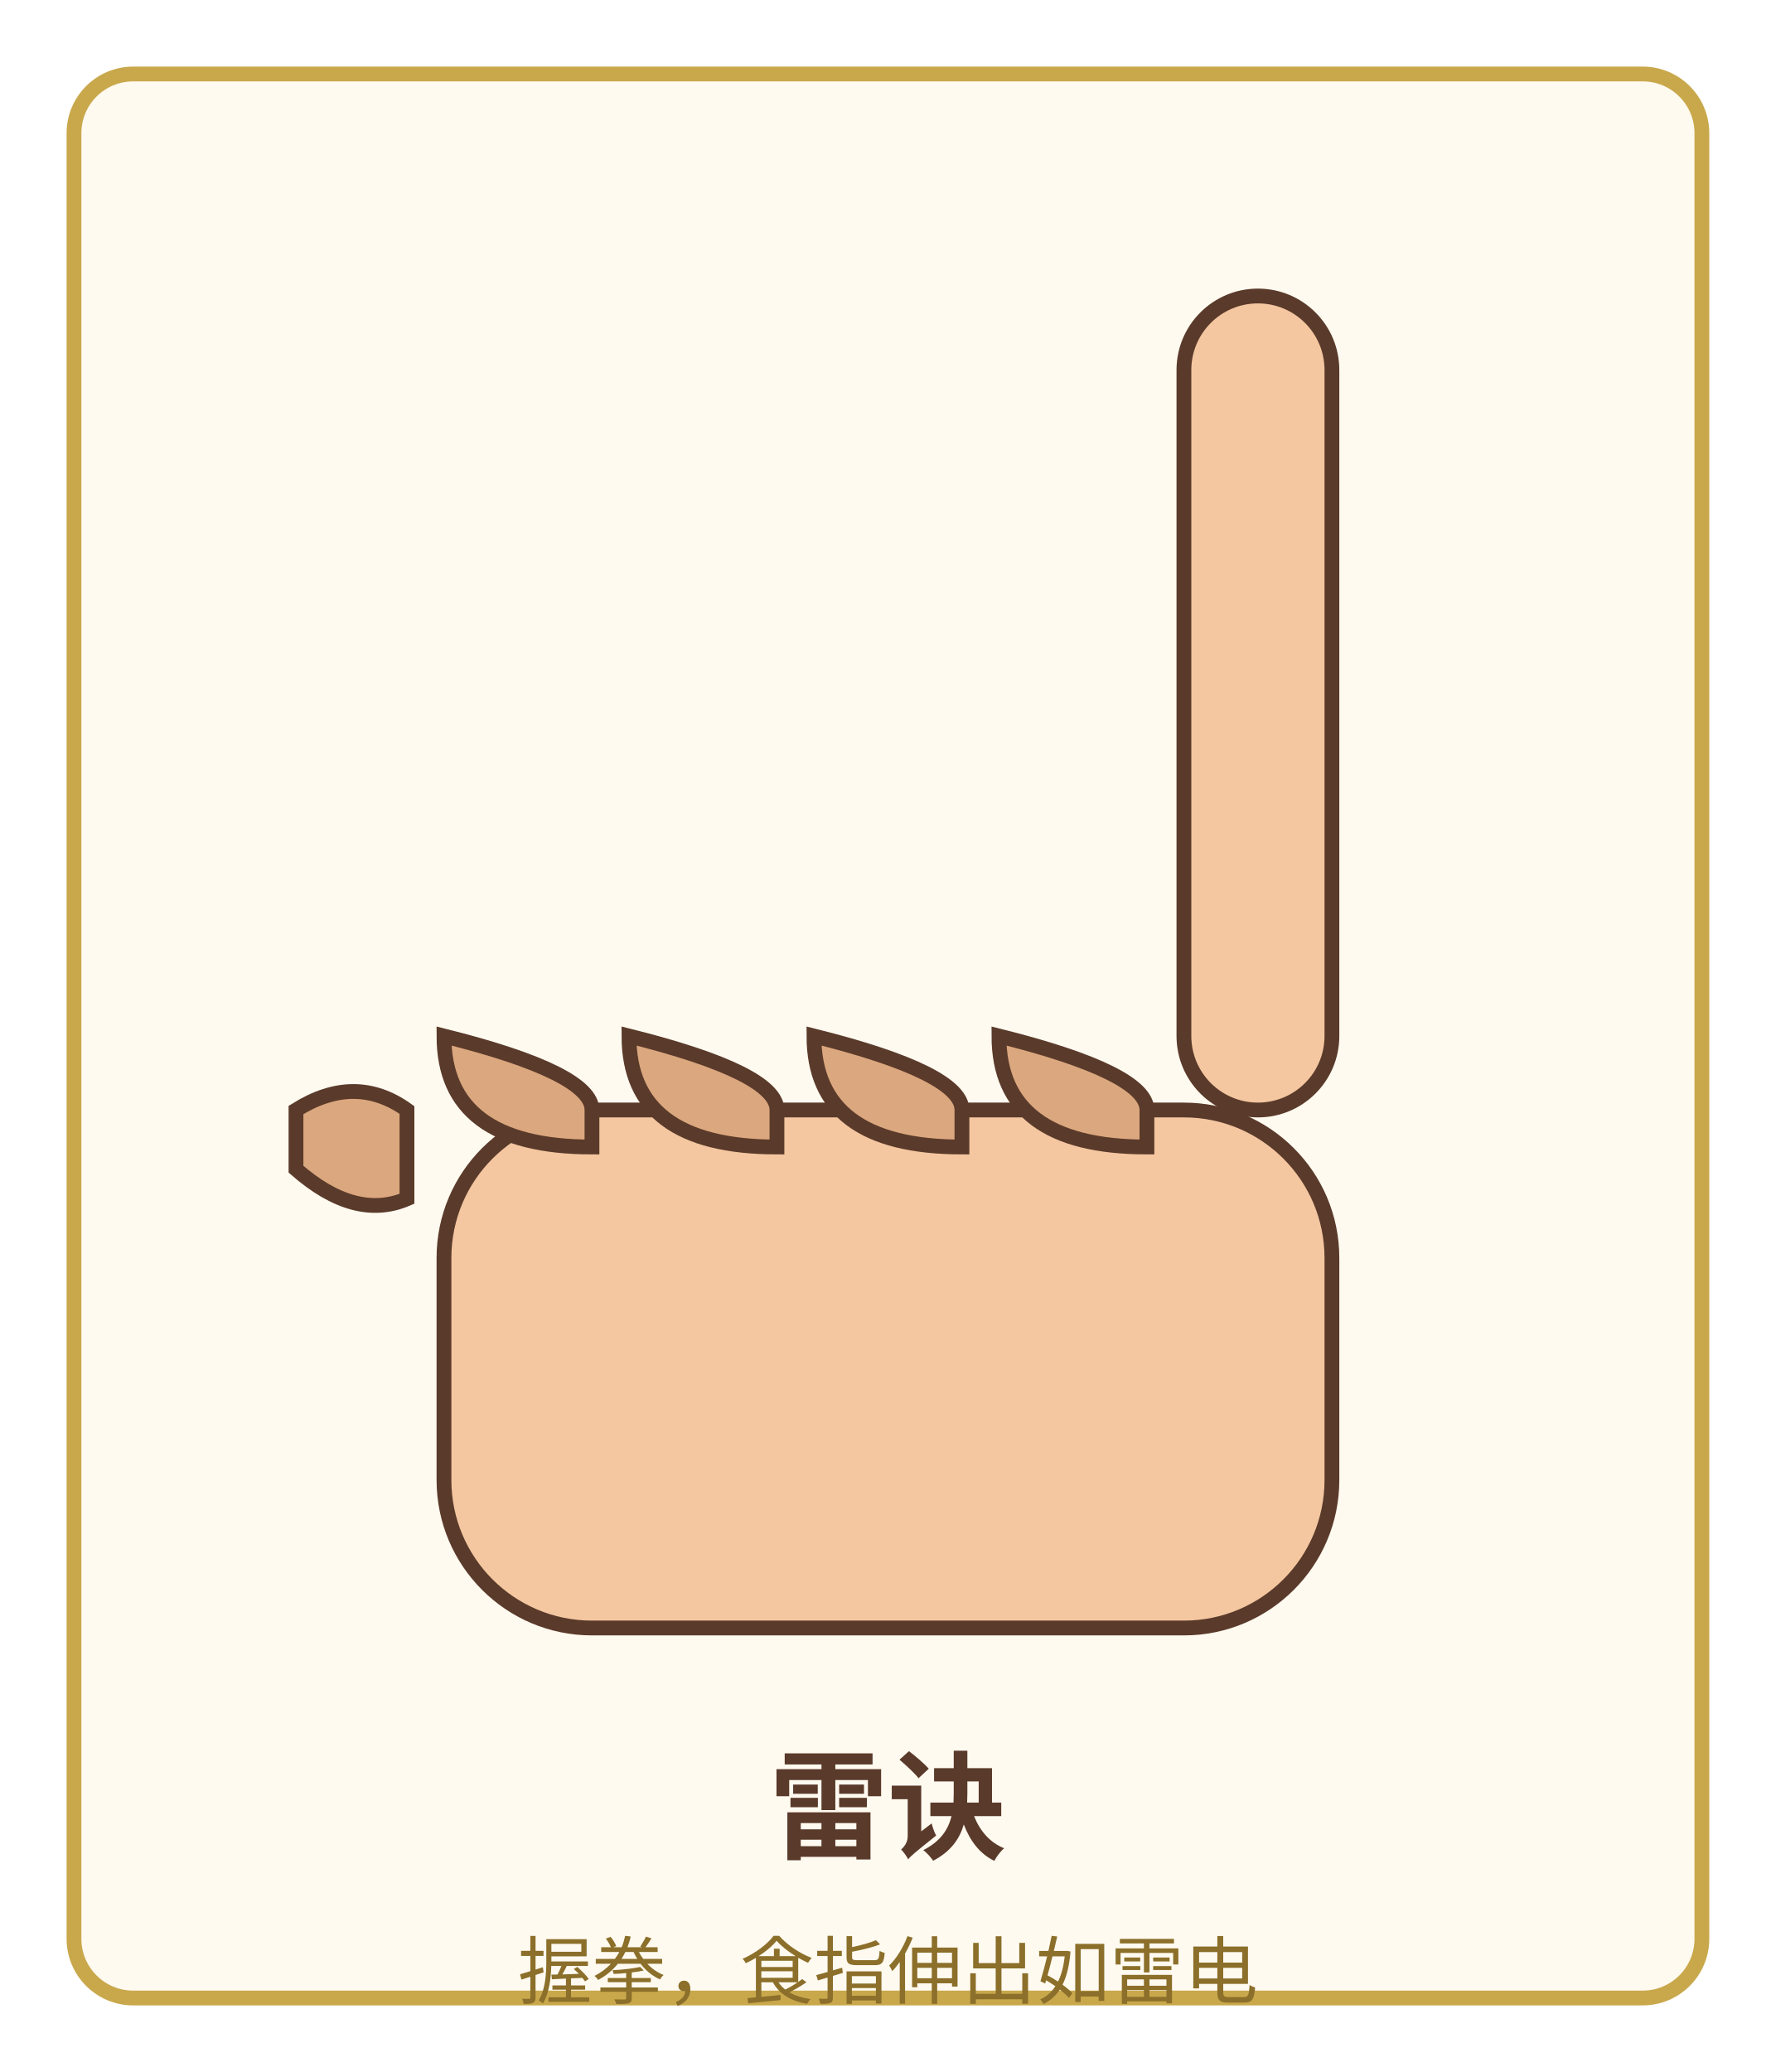
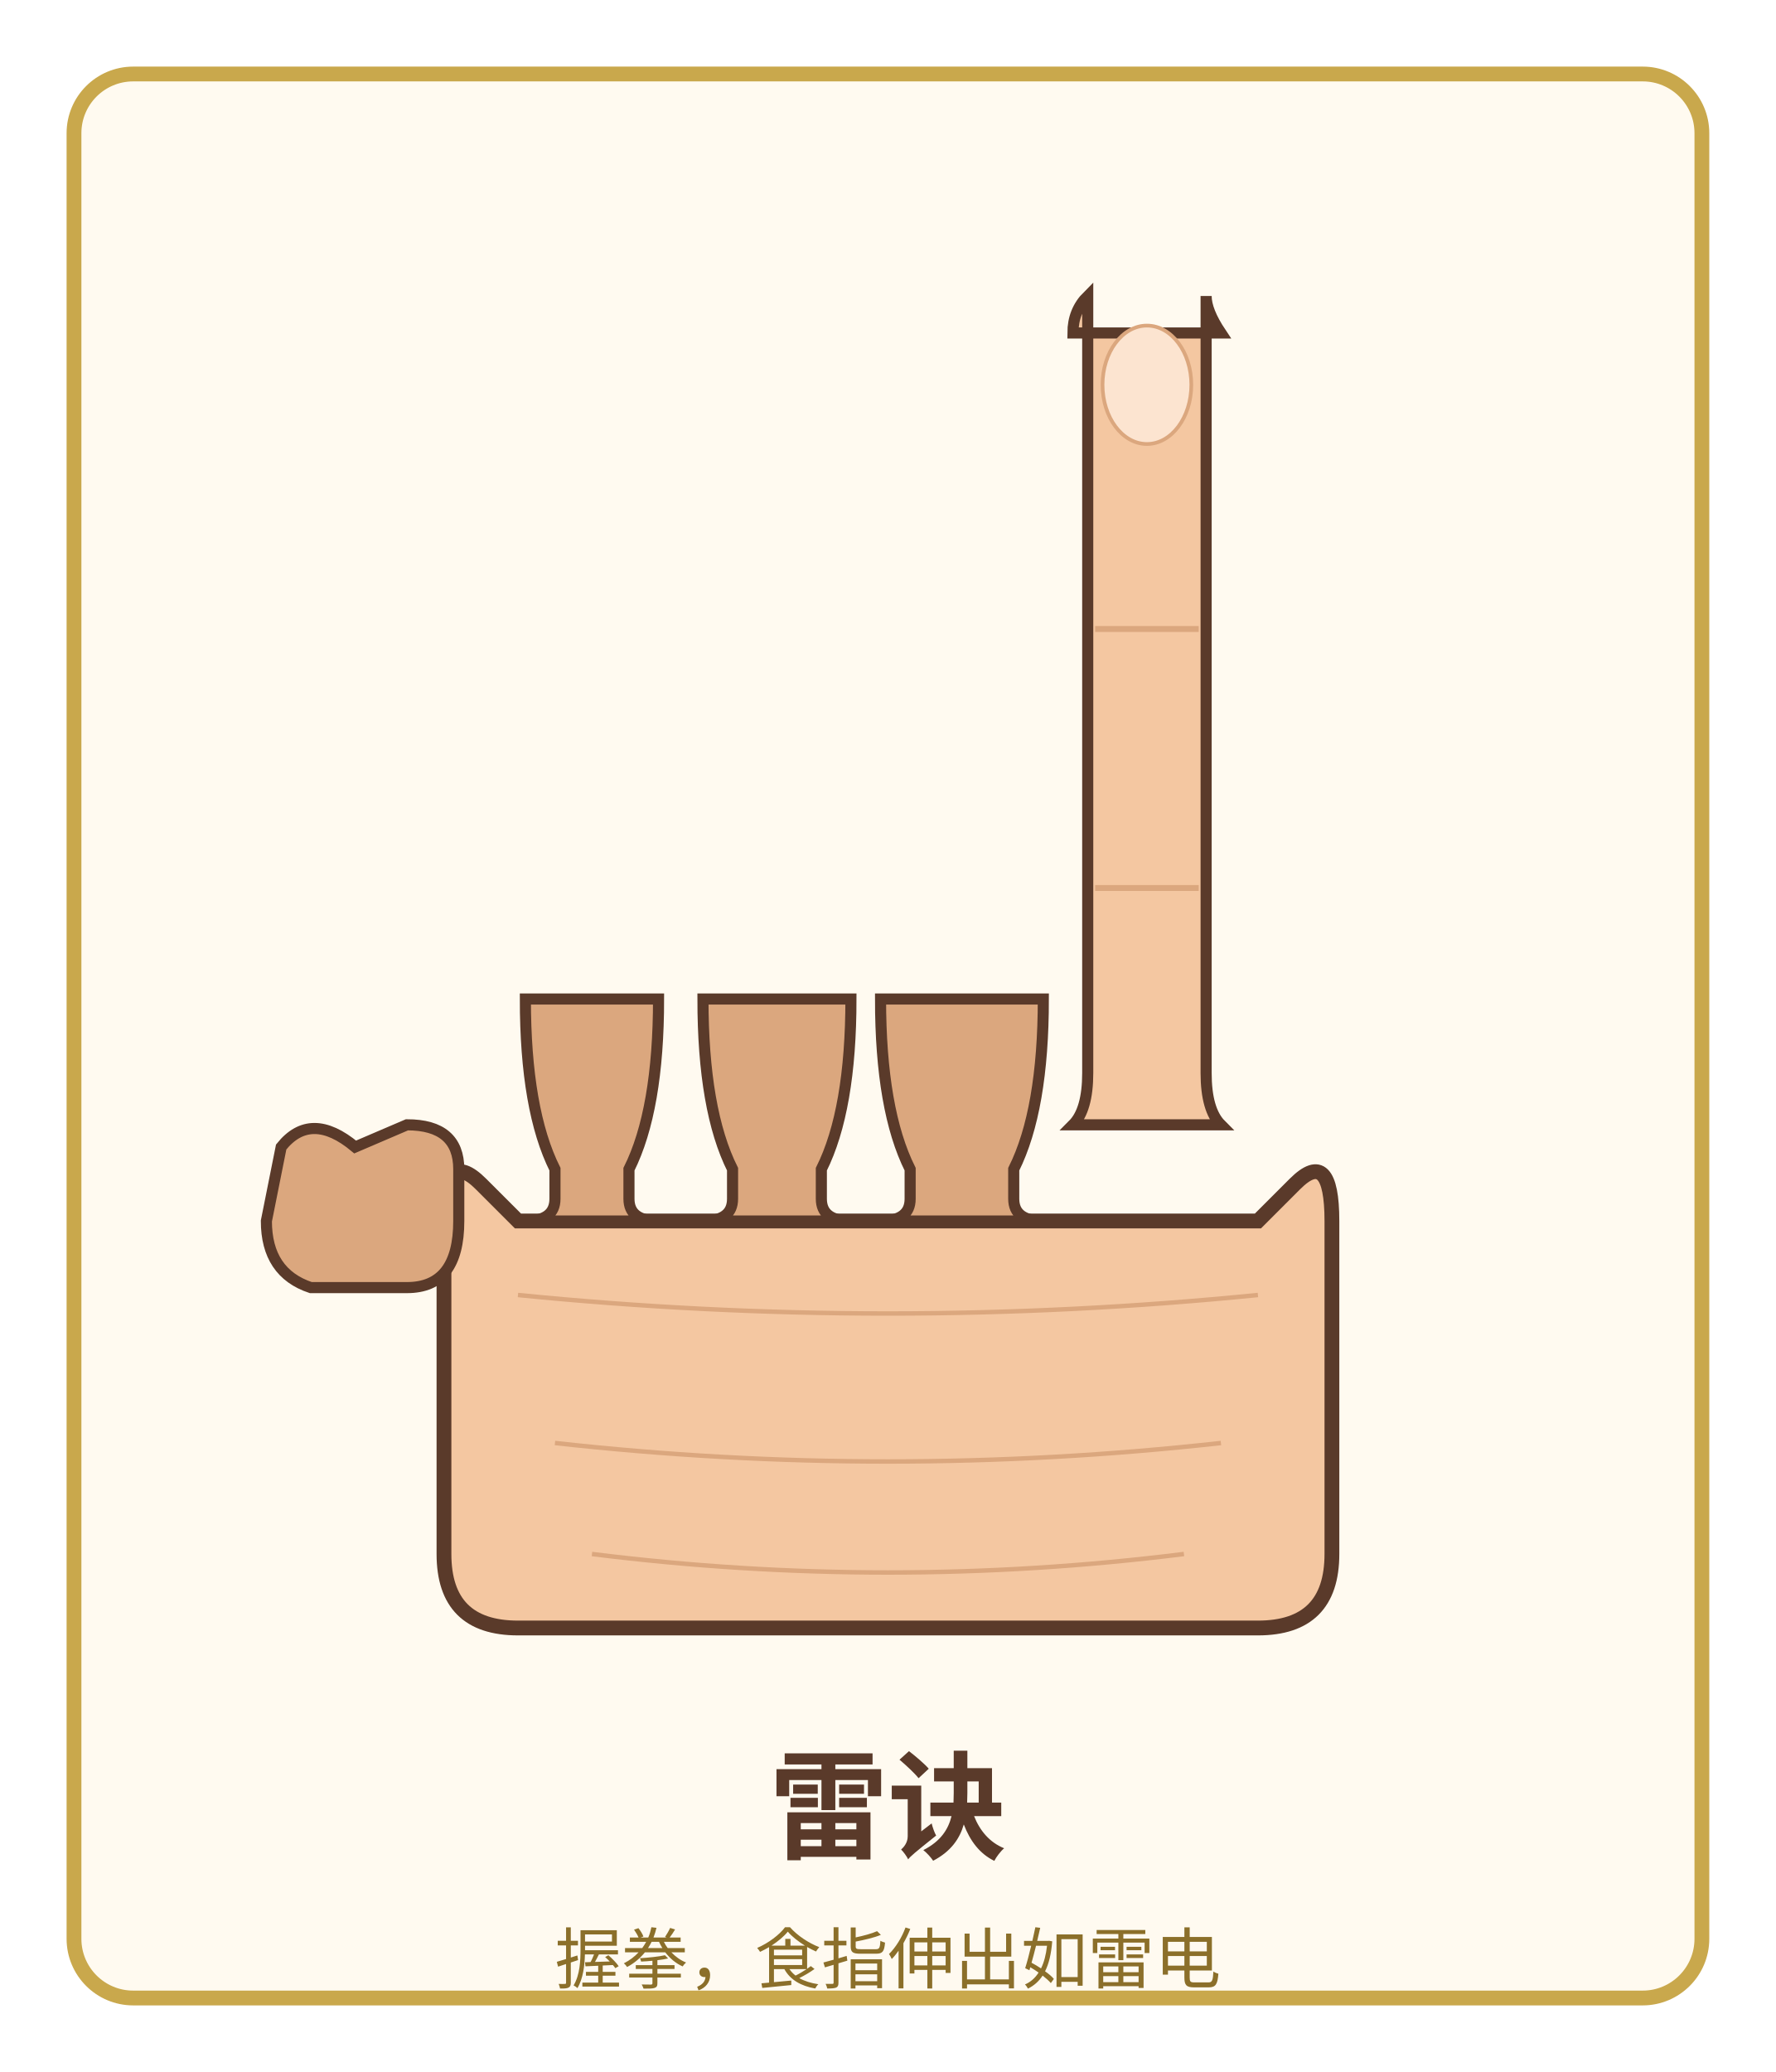
<svg xmlns="http://www.w3.org/2000/svg" viewBox="0 0 240 280" width="180">
  <rect x="10" y="10" width="220" height="260" fill="#fffaf0" stroke="#c9a84c" stroke-width="2" rx="8" />
-   <rect x="60" y="150" width="120" height="70" rx="20" fill="#f4c7a1" stroke="#5a3a2a" stroke-width="2" />
-   <path d="M 60 140 Q 60 155 80 155 L 80 150 Q 80 145 60 140 Z" fill="#dba77e" stroke="#5a3a2a" stroke-width="2" />
-   <path d="M 85 140 Q 85 155 105 155 L 105 150 Q 105 145 85 140 Z" fill="#dba77e" stroke="#5a3a2a" stroke-width="2" />
-   <path d="M 110 140 Q 110 155 130 155 L 130 150 Q 130 145 110 140 Z" fill="#dba77e" stroke="#5a3a2a" stroke-width="2" />
-   <path d="M 135 140 Q 135 155 155 155 L 155 150 Q 155 145 135 140 Z" fill="#dba77e" stroke="#5a3a2a" stroke-width="2" />
-   <rect x="160" y="40" width="20" height="110" rx="10" fill="#f4c7a1" stroke="#5a3a2a" stroke-width="2" />
-   <path d="M 40 150 Q 48 145 55 150 L 55 162 Q 48 165 40 158 Z" fill="#dba77e" stroke="#5a3a2a" stroke-width="2" />
+   <path d="M 65 160 Q 60 155 60 165 L 60 210 Q 60 220 70 220 L 170 220 Q 180 220 180 210 L 180 165 Q 180 155 175 160 L 170 165 L 70 165 Z" fill="#f4c7a1" stroke="#5a3a2a" stroke-width="2" />
+   <path d="M 70 175 Q 120 180 170 175" fill="none" stroke="#dba77e" stroke-width="0.6" />
+   <path d="M 75 195 Q 120 200 165 195" fill="none" stroke="#dba77e" stroke-width="0.6" />
+   <path d="M 80 210 Q 120 215 160 210" fill="none" stroke="#dba77e" stroke-width="0.6" />
+   <path d="M 71 135 Q 71 150 75 158 L 75 162 Q 75 165 71 165 L 89 165 Q 85 165 85 162 L 85 158 Q 89 150 89 135 Z" fill="#dba77e" stroke="#5a3a2a" stroke-width="1.5" />
+   <path d="M 95 135 Q 95 150 99 158 L 99 162 Q 99 165 95 165 L 115 165 Q 111 165 111 162 L 111 158 Q 115 150 115 135 Z" fill="#dba77e" stroke="#5a3a2a" stroke-width="1.5" />
+   <path d="M 119 135 Q 119 150 123 158 L 123 162 Q 123 165 119 165 L 141 165 Q 137 165 137 162 L 137 158 Q 141 150 141 135 Z" fill="#dba77e" stroke="#5a3a2a" stroke-width="1.5" />
+   <path d="M 145 45 Q 145 42 147 40 L 147 145 Q 147 150 145 152 L 165 152 Q 163 150 163 145 L 163 40 Q 163 42 165 45 Z" fill="#f4c7a1" stroke="#5a3a2a" stroke-width="1.5" />
+   <line x1="148" y1="85" x2="162" y2="85" stroke="#dba77e" stroke-width="0.8" />
+   <line x1="148" y1="120" x2="162" y2="120" stroke="#dba77e" stroke-width="0.8" />
+   <ellipse cx="155" cy="52" rx="6" ry="8" fill="#fce4d0" stroke="#dba77e" stroke-width="0.5" />
+   <path d="M 48 155 Q 42 150 38 155 L 36 165 Q 36 172 42 174 L 55 174 Q 62 174 62 165 L 62 158 Q 62 152 55 152 Z" fill="#dba77e" stroke="#5a3a2a" stroke-width="1.5" />
  <text x="120" y="250" text-anchor="middle" font-size="16" font-family="'Noto Serif SC',serif" font-weight="bold" fill="#5a3a2a">雷诀</text>
-   <text x="120" y="270" text-anchor="middle" font-size="10" font-family="'Noto Serif SC',serif" fill="#8b6f2a">握拳，食指伸出如雷电</text>
+   <text x="120" y="268" text-anchor="middle" font-size="9" font-family="'Noto Serif SC',serif" fill="#8b6f2a">握拳，食指伸出如雷电</text>
</svg>
